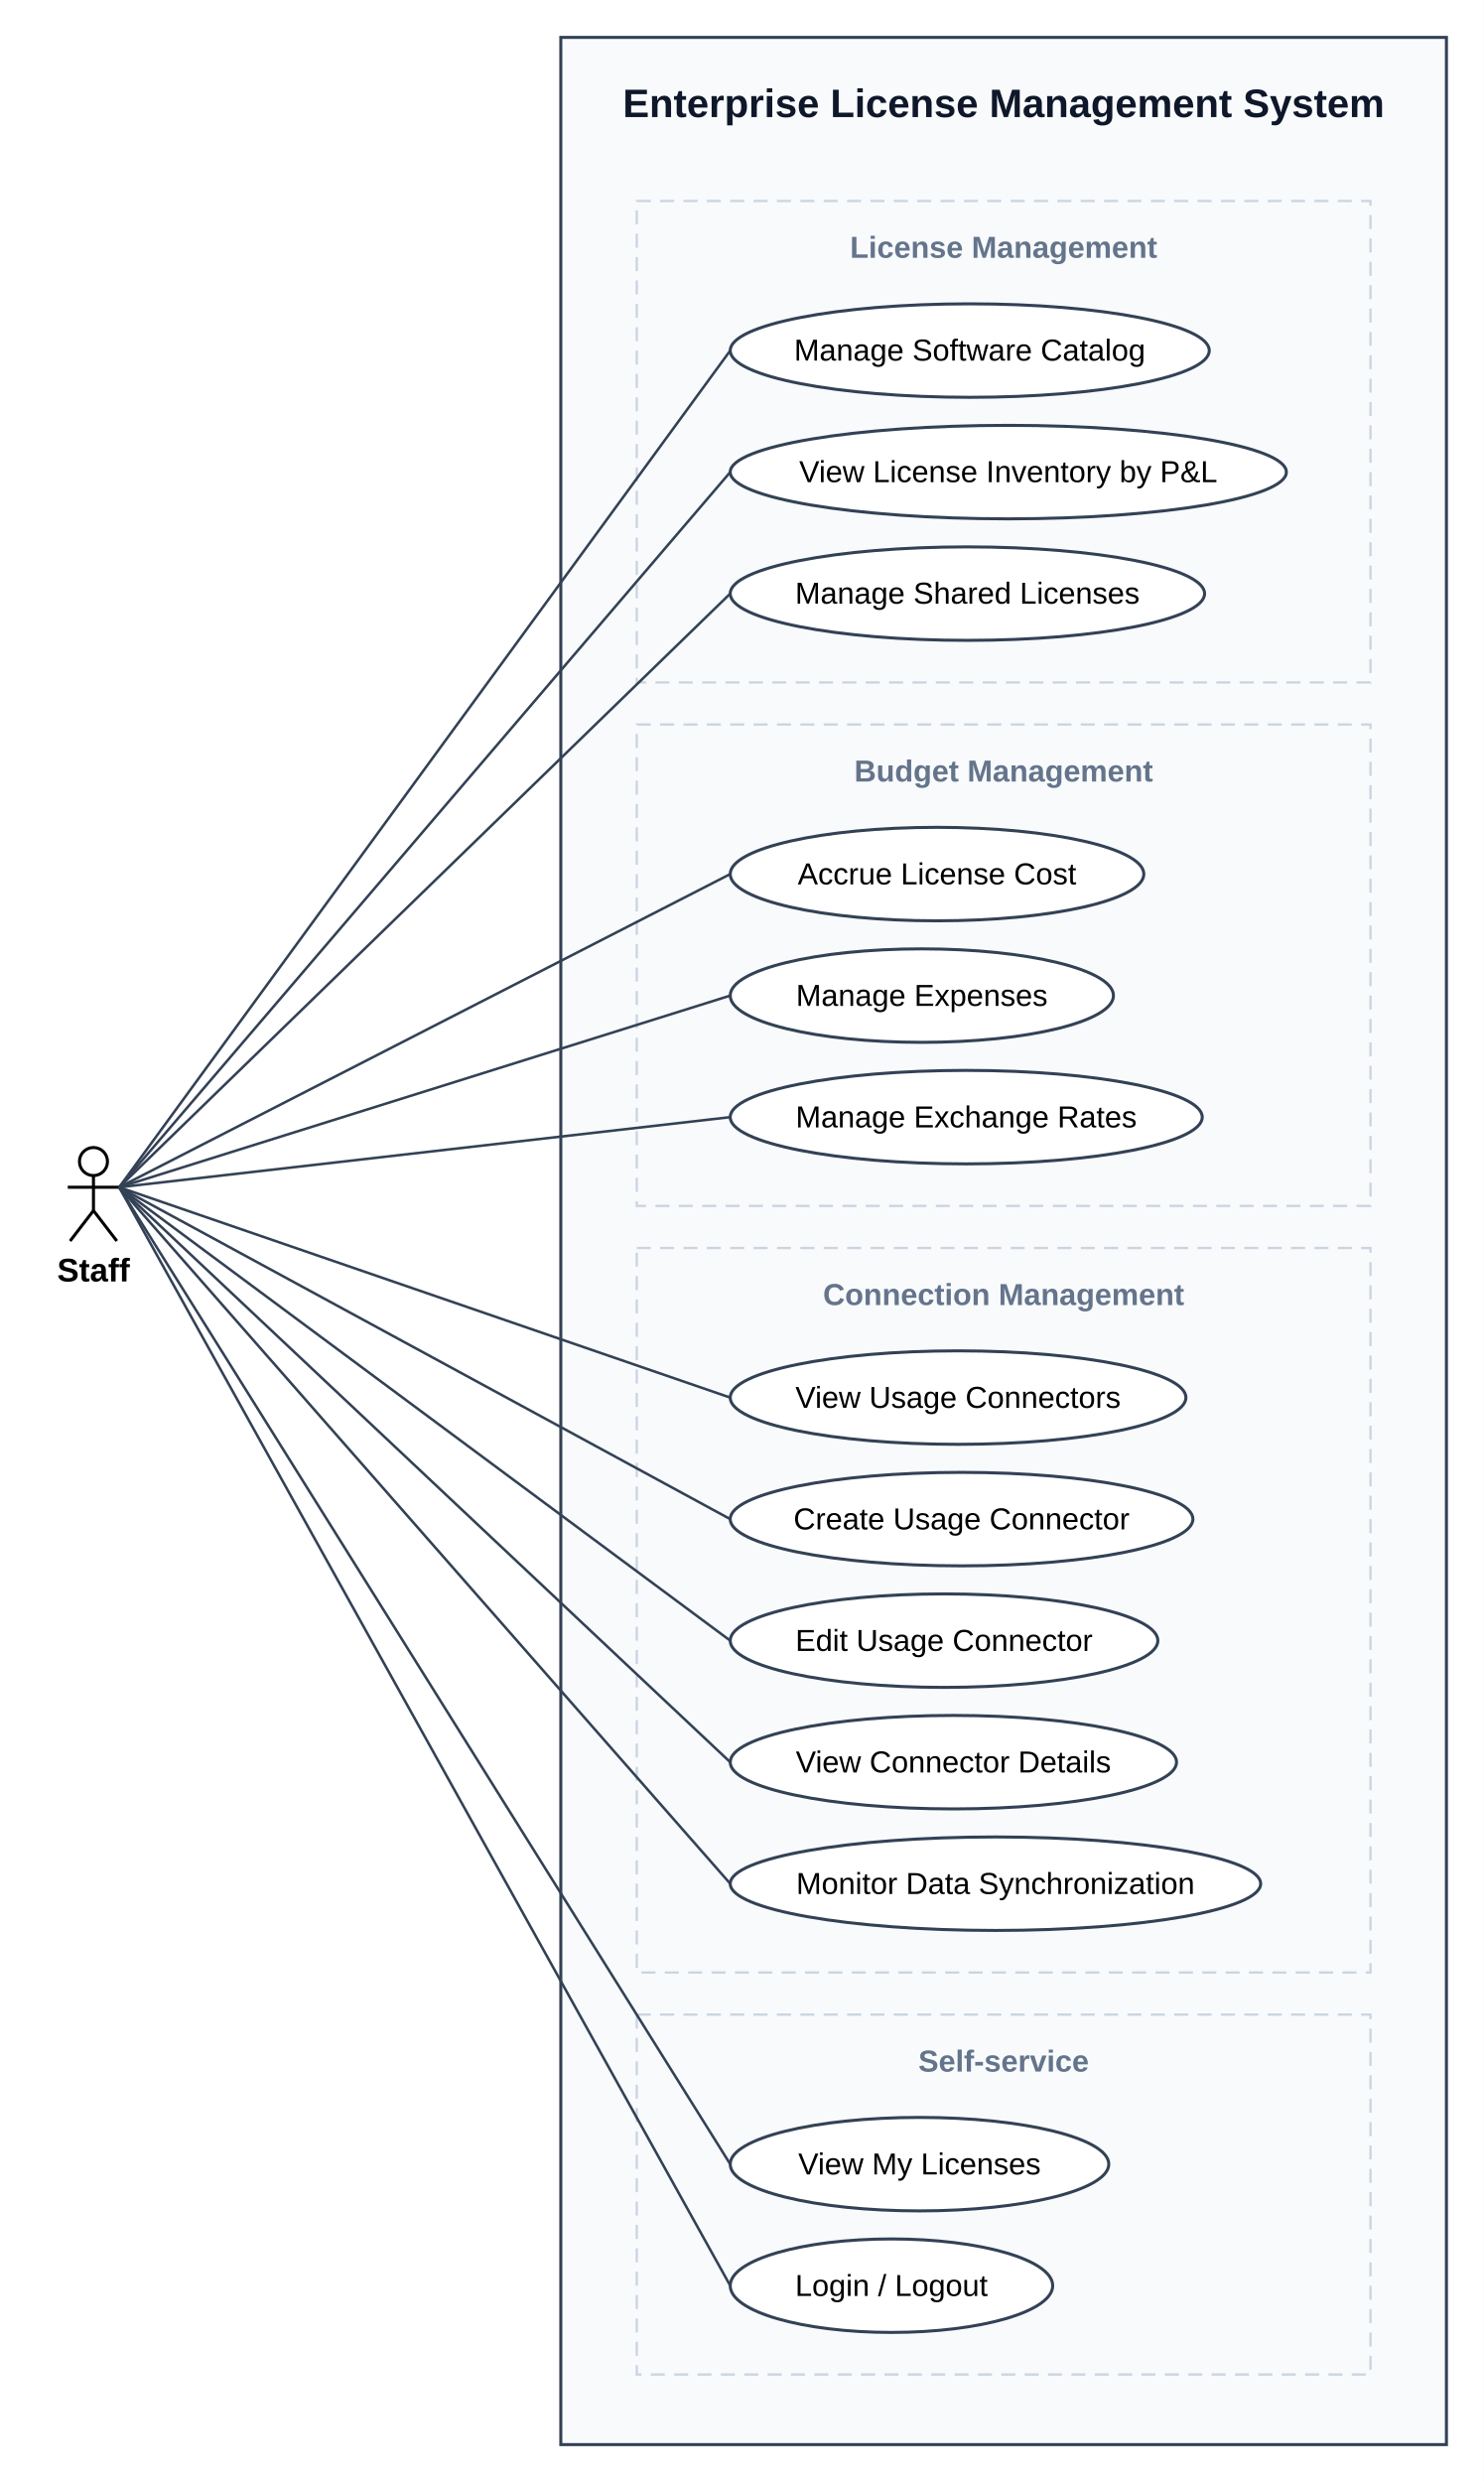
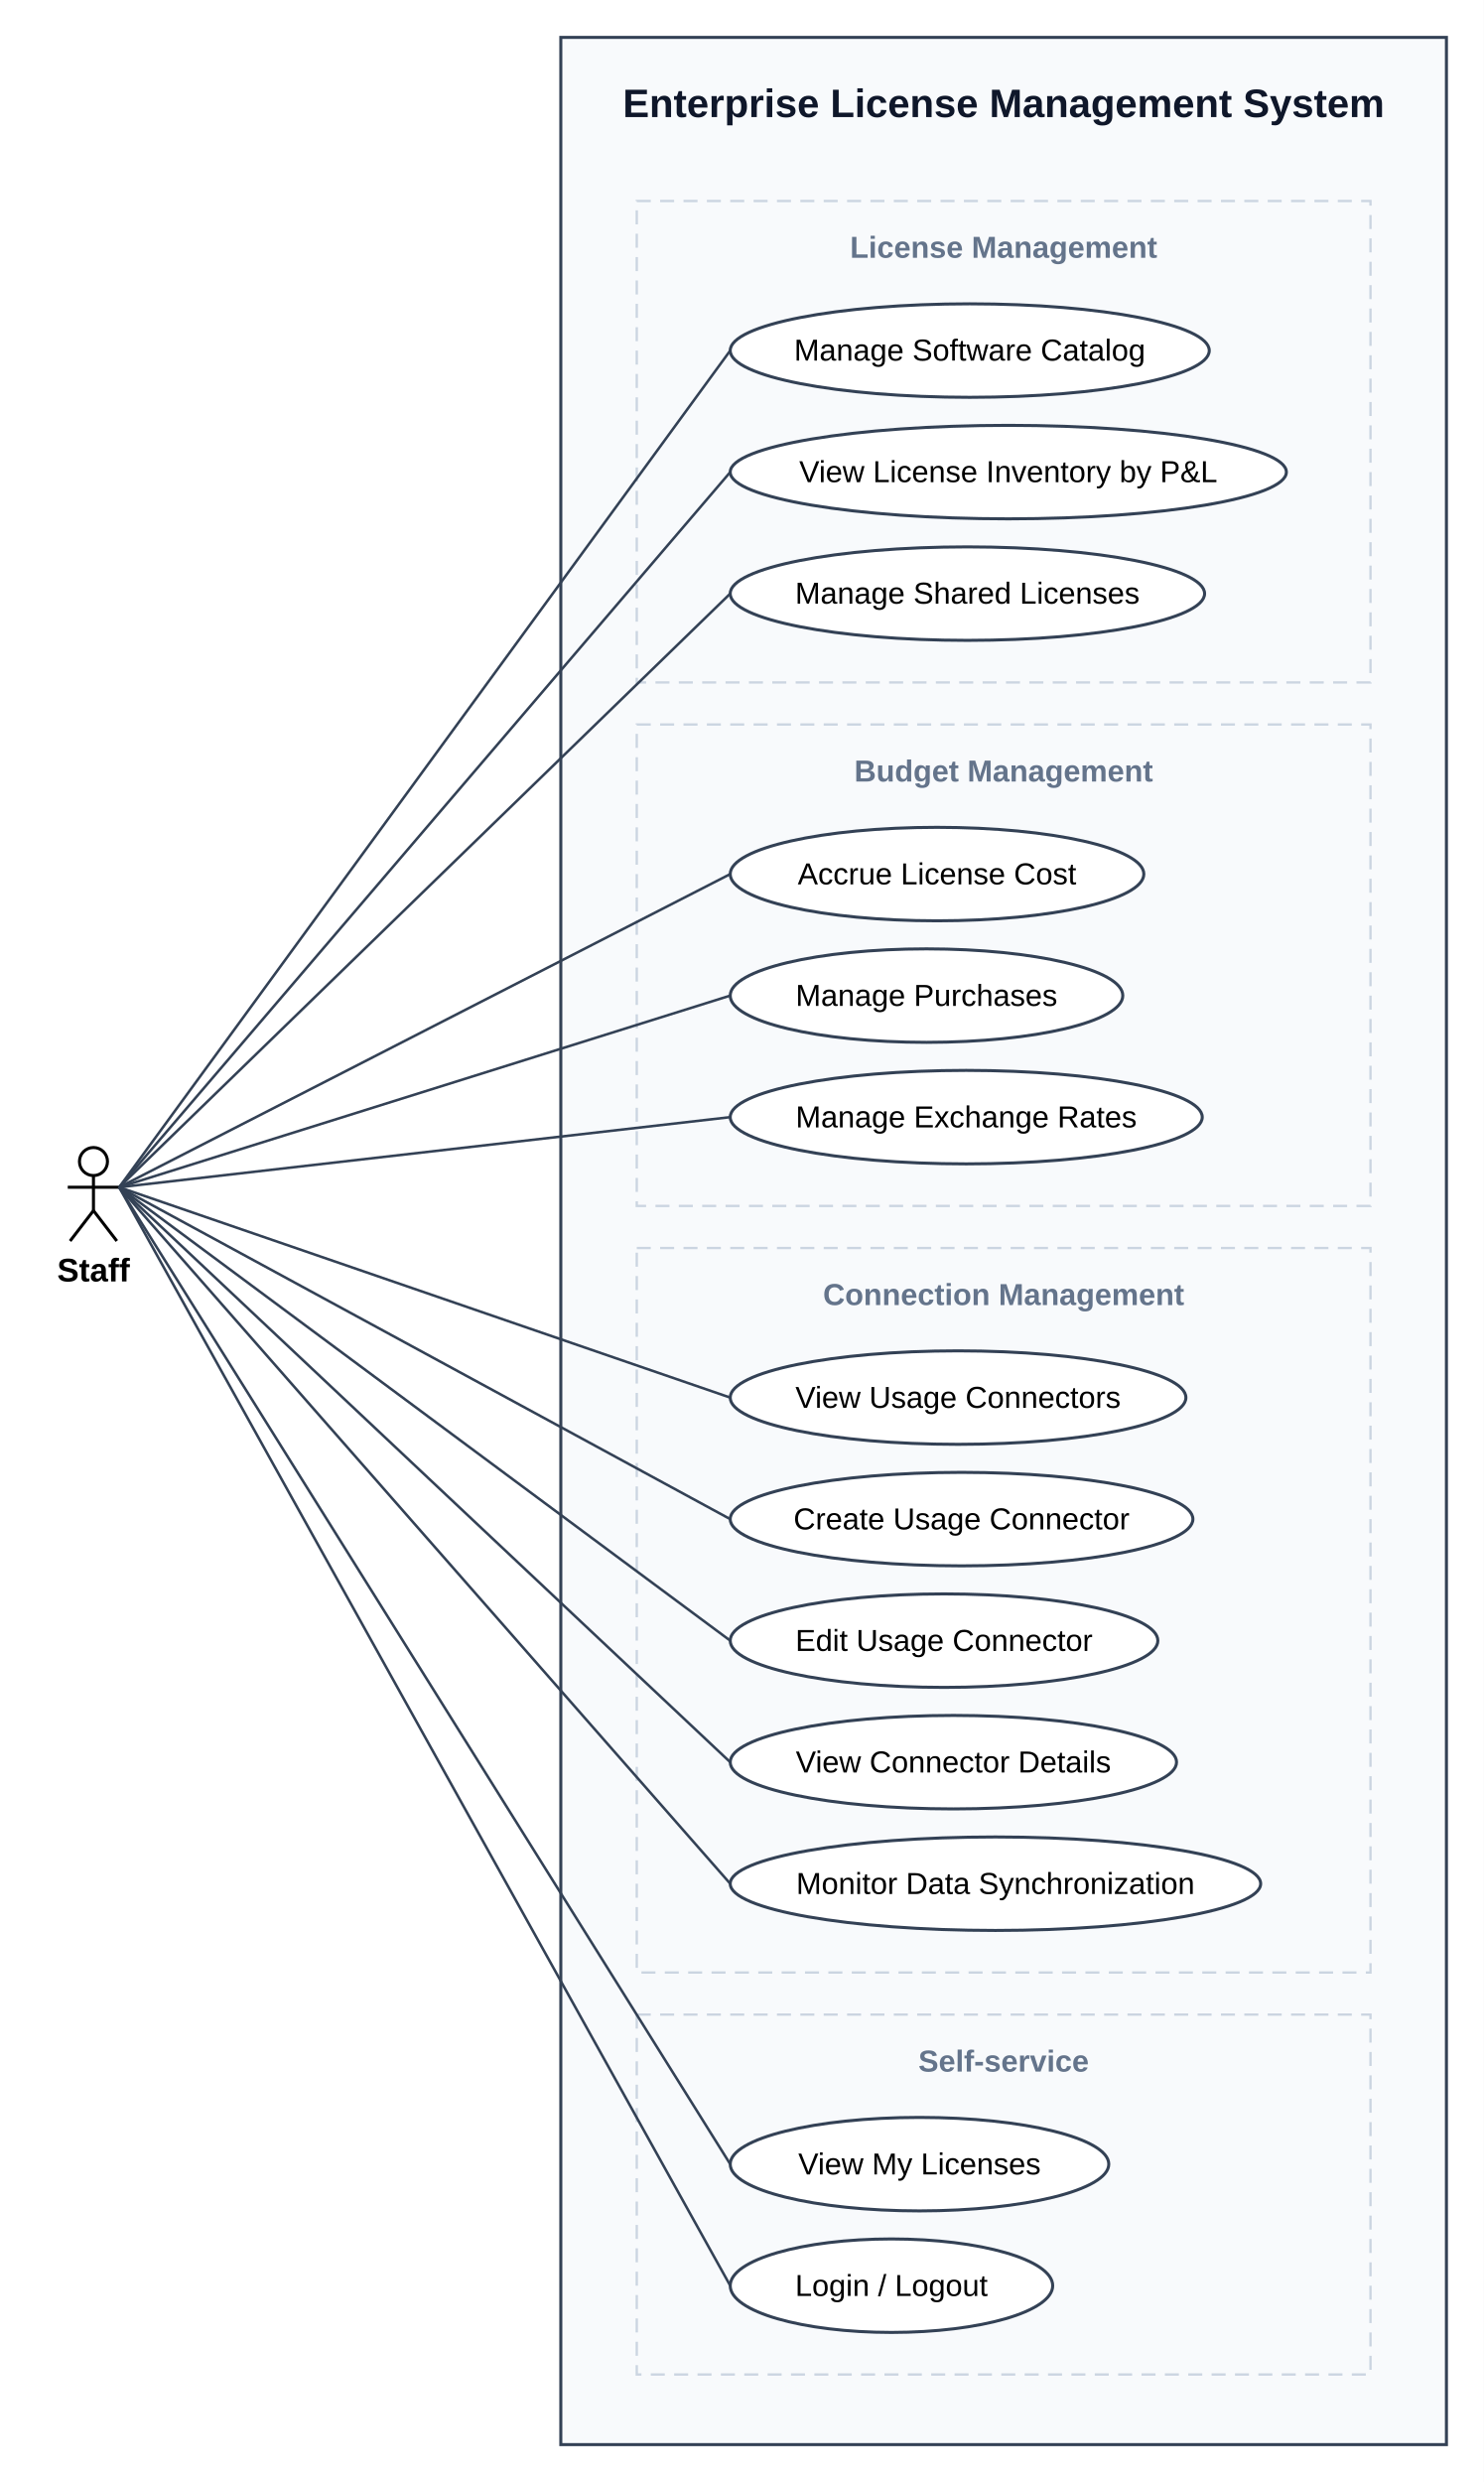
<svg xmlns="http://www.w3.org/2000/svg" width="635" height="1062" viewBox="0 0 635 1062" font-family="Liberation Sans, Arial, Helvetica, sans-serif">
  <rect width="100%" height="100%" fill="#ffffff" />
  <g transform="translate(-20.0,16.0)">
    <rect x="260.0" y="0.0" width="379.0" height="1030.0" rx="0" fill="#F8FAFC" stroke="#334155" stroke-width="1.3" />
    <text x="449.5" y="34.1" font-size="17" fill="#0f172a" text-anchor="middle" font-weight="bold" xml:space="preserve">Enterprise License Management System</text>
    <rect x="292.5" y="70.0" width="314.0" height="206.0" rx="0" fill="#F8FAFC" stroke="#CBD5E1" stroke-width="1" stroke-dasharray="6 4" />
    <text x="449.5" y="94.3" font-size="13" fill="#64748B" text-anchor="middle" font-weight="bold" xml:space="preserve">License Management</text>
    <ellipse cx="435.0" cy="134.0" rx="102.5" ry="20.0" fill="#ffffff" stroke="#334155" stroke-width="1.3" />
    <text x="435.0" y="138.3" font-size="13" fill="#000000" text-anchor="middle" xml:space="preserve">Manage Software Catalog</text>
    <ellipse cx="451.5" cy="186.0" rx="119.0" ry="20.0" fill="#ffffff" stroke="#334155" stroke-width="1.3" />
    <text x="451.5" y="190.3" font-size="13" fill="#000000" text-anchor="middle" xml:space="preserve">View License Inventory by P&amp;L</text>
    <ellipse cx="434.0" cy="238.0" rx="101.5" ry="20.0" fill="#ffffff" stroke="#334155" stroke-width="1.3" />
    <text x="434.0" y="242.3" font-size="13" fill="#000000" text-anchor="middle" xml:space="preserve">Manage Shared Licenses</text>
    <rect x="292.5" y="294.0" width="314.0" height="206.0" rx="0" fill="#F8FAFC" stroke="#CBD5E1" stroke-width="1" stroke-dasharray="6 4" />
    <text x="449.5" y="318.4" font-size="13" fill="#64748B" text-anchor="middle" font-weight="bold" xml:space="preserve">Budget Management</text>
    <ellipse cx="421.0" cy="358.0" rx="88.5" ry="20.0" fill="#ffffff" stroke="#334155" stroke-width="1.3" />
    <text x="421.0" y="362.4" font-size="13" fill="#000000" text-anchor="middle" xml:space="preserve">Accrue License Cost</text>
-     <ellipse cx="414.5" cy="410.0" rx="82.0" ry="20.0" fill="#ffffff" stroke="#334155" stroke-width="1.3" />
-     <text x="414.5" y="414.4" font-size="13" fill="#000000" text-anchor="middle" xml:space="preserve">Manage Expenses</text>
+     <ellipse cx="416.5" cy="410.0" rx="84.0" ry="20.0" fill="#ffffff" stroke="#334155" stroke-width="1.3" />
+     <text x="416.5" y="414.4" font-size="13" fill="#000000" text-anchor="middle" xml:space="preserve">Manage Purchases</text>
    <ellipse cx="433.5" cy="462.0" rx="101.0" ry="20.0" fill="#ffffff" stroke="#334155" stroke-width="1.3" />
    <text x="433.5" y="466.4" font-size="13" fill="#000000" text-anchor="middle" xml:space="preserve">Manage Exchange Rates</text>
    <rect x="292.5" y="518.0" width="314.0" height="310.0" rx="0" fill="#F8FAFC" stroke="#CBD5E1" stroke-width="1" stroke-dasharray="6 4" />
    <text x="449.5" y="542.4" font-size="13" fill="#64748B" text-anchor="middle" font-weight="bold" xml:space="preserve">Connection Management</text>
    <ellipse cx="430.0" cy="582.0" rx="97.5" ry="20.0" fill="#ffffff" stroke="#334155" stroke-width="1.3" />
    <text x="430.0" y="586.4" font-size="13" fill="#000000" text-anchor="middle" xml:space="preserve">View Usage Connectors</text>
    <ellipse cx="431.5" cy="634.0" rx="99.0" ry="20.0" fill="#ffffff" stroke="#334155" stroke-width="1.3" />
    <text x="431.5" y="638.4" font-size="13" fill="#000000" text-anchor="middle" xml:space="preserve">Create Usage Connector</text>
    <ellipse cx="424.0" cy="686.0" rx="91.5" ry="20.0" fill="#ffffff" stroke="#334155" stroke-width="1.3" />
    <text x="424.0" y="690.4" font-size="13" fill="#000000" text-anchor="middle" xml:space="preserve">Edit Usage Connector</text>
    <ellipse cx="428.0" cy="738.0" rx="95.5" ry="20.0" fill="#ffffff" stroke="#334155" stroke-width="1.3" />
    <text x="428.0" y="742.4" font-size="13" fill="#000000" text-anchor="middle" xml:space="preserve">View Connector Details</text>
    <ellipse cx="446.0" cy="790.0" rx="113.5" ry="20.0" fill="#ffffff" stroke="#334155" stroke-width="1.3" />
    <text x="446.0" y="794.4" font-size="13" fill="#000000" text-anchor="middle" xml:space="preserve">Monitor Data Synchronization</text>
    <rect x="292.5" y="846.0" width="314.0" height="154.0" rx="0" fill="#F8FAFC" stroke="#CBD5E1" stroke-width="1" stroke-dasharray="6 4" />
    <text x="449.5" y="870.4" font-size="13" fill="#64748B" text-anchor="middle" font-weight="bold" xml:space="preserve">Self-service</text>
    <ellipse cx="413.5" cy="910.0" rx="81.0" ry="20.0" fill="#ffffff" stroke="#334155" stroke-width="1.3" />
    <text x="413.5" y="914.4" font-size="13" fill="#000000" text-anchor="middle" xml:space="preserve">View My Licenses</text>
    <ellipse cx="401.5" cy="962.0" rx="69.0" ry="20.0" fill="#ffffff" stroke="#334155" stroke-width="1.3" />
    <text x="401.5" y="966.4" font-size="13" fill="#000000" text-anchor="middle" xml:space="preserve">Login / Logout</text>
    <circle cx="60" cy="481.0" r="6" fill="#fff" stroke="#000" stroke-width="1.3" />
    <line x1="60" y1="487.0" x2="60" y2="502.0" stroke="#000" stroke-width="1.3" fill="none" />
    <line x1="49" y1="492.0" x2="71" y2="492.0" stroke="#000" stroke-width="1.3" fill="none" />
    <line x1="60" y1="502.0" x2="50" y2="515.0" stroke="#000" stroke-width="1.3" fill="none" />
    <line x1="60" y1="502.0" x2="70" y2="515.0" stroke="#000" stroke-width="1.3" fill="none" />
    <text x="60.0" y="532.3" font-size="14" fill="#000000" text-anchor="middle" font-weight="bold" xml:space="preserve">Staff</text>
    <path d="M71.0,492.0 L332.5,134.0" fill="none" stroke="#334155" stroke-width="1.1" />
    <path d="M71.0,492.0 L332.5,186.0" fill="none" stroke="#334155" stroke-width="1.1" />
    <path d="M71.0,492.0 L332.5,238.0" fill="none" stroke="#334155" stroke-width="1.1" />
    <path d="M71.0,492.0 L332.5,358.0" fill="none" stroke="#334155" stroke-width="1.1" />
    <path d="M71.0,492.0 L332.5,410.0" fill="none" stroke="#334155" stroke-width="1.1" />
    <path d="M71.0,492.0 L332.5,462.0" fill="none" stroke="#334155" stroke-width="1.1" />
    <path d="M71.0,492.0 L332.5,582.0" fill="none" stroke="#334155" stroke-width="1.1" />
    <path d="M71.0,492.0 L332.5,634.0" fill="none" stroke="#334155" stroke-width="1.1" />
    <path d="M71.0,492.0 L332.5,686.0" fill="none" stroke="#334155" stroke-width="1.1" />
    <path d="M71.0,492.0 L332.5,738.0" fill="none" stroke="#334155" stroke-width="1.1" />
    <path d="M71.0,492.0 L332.5,790.0" fill="none" stroke="#334155" stroke-width="1.1" />
    <path d="M71.0,492.0 L332.5,910.0" fill="none" stroke="#334155" stroke-width="1.1" />
    <path d="M71.0,492.0 L332.5,962.0" fill="none" stroke="#334155" stroke-width="1.1" />
  </g>
</svg>
